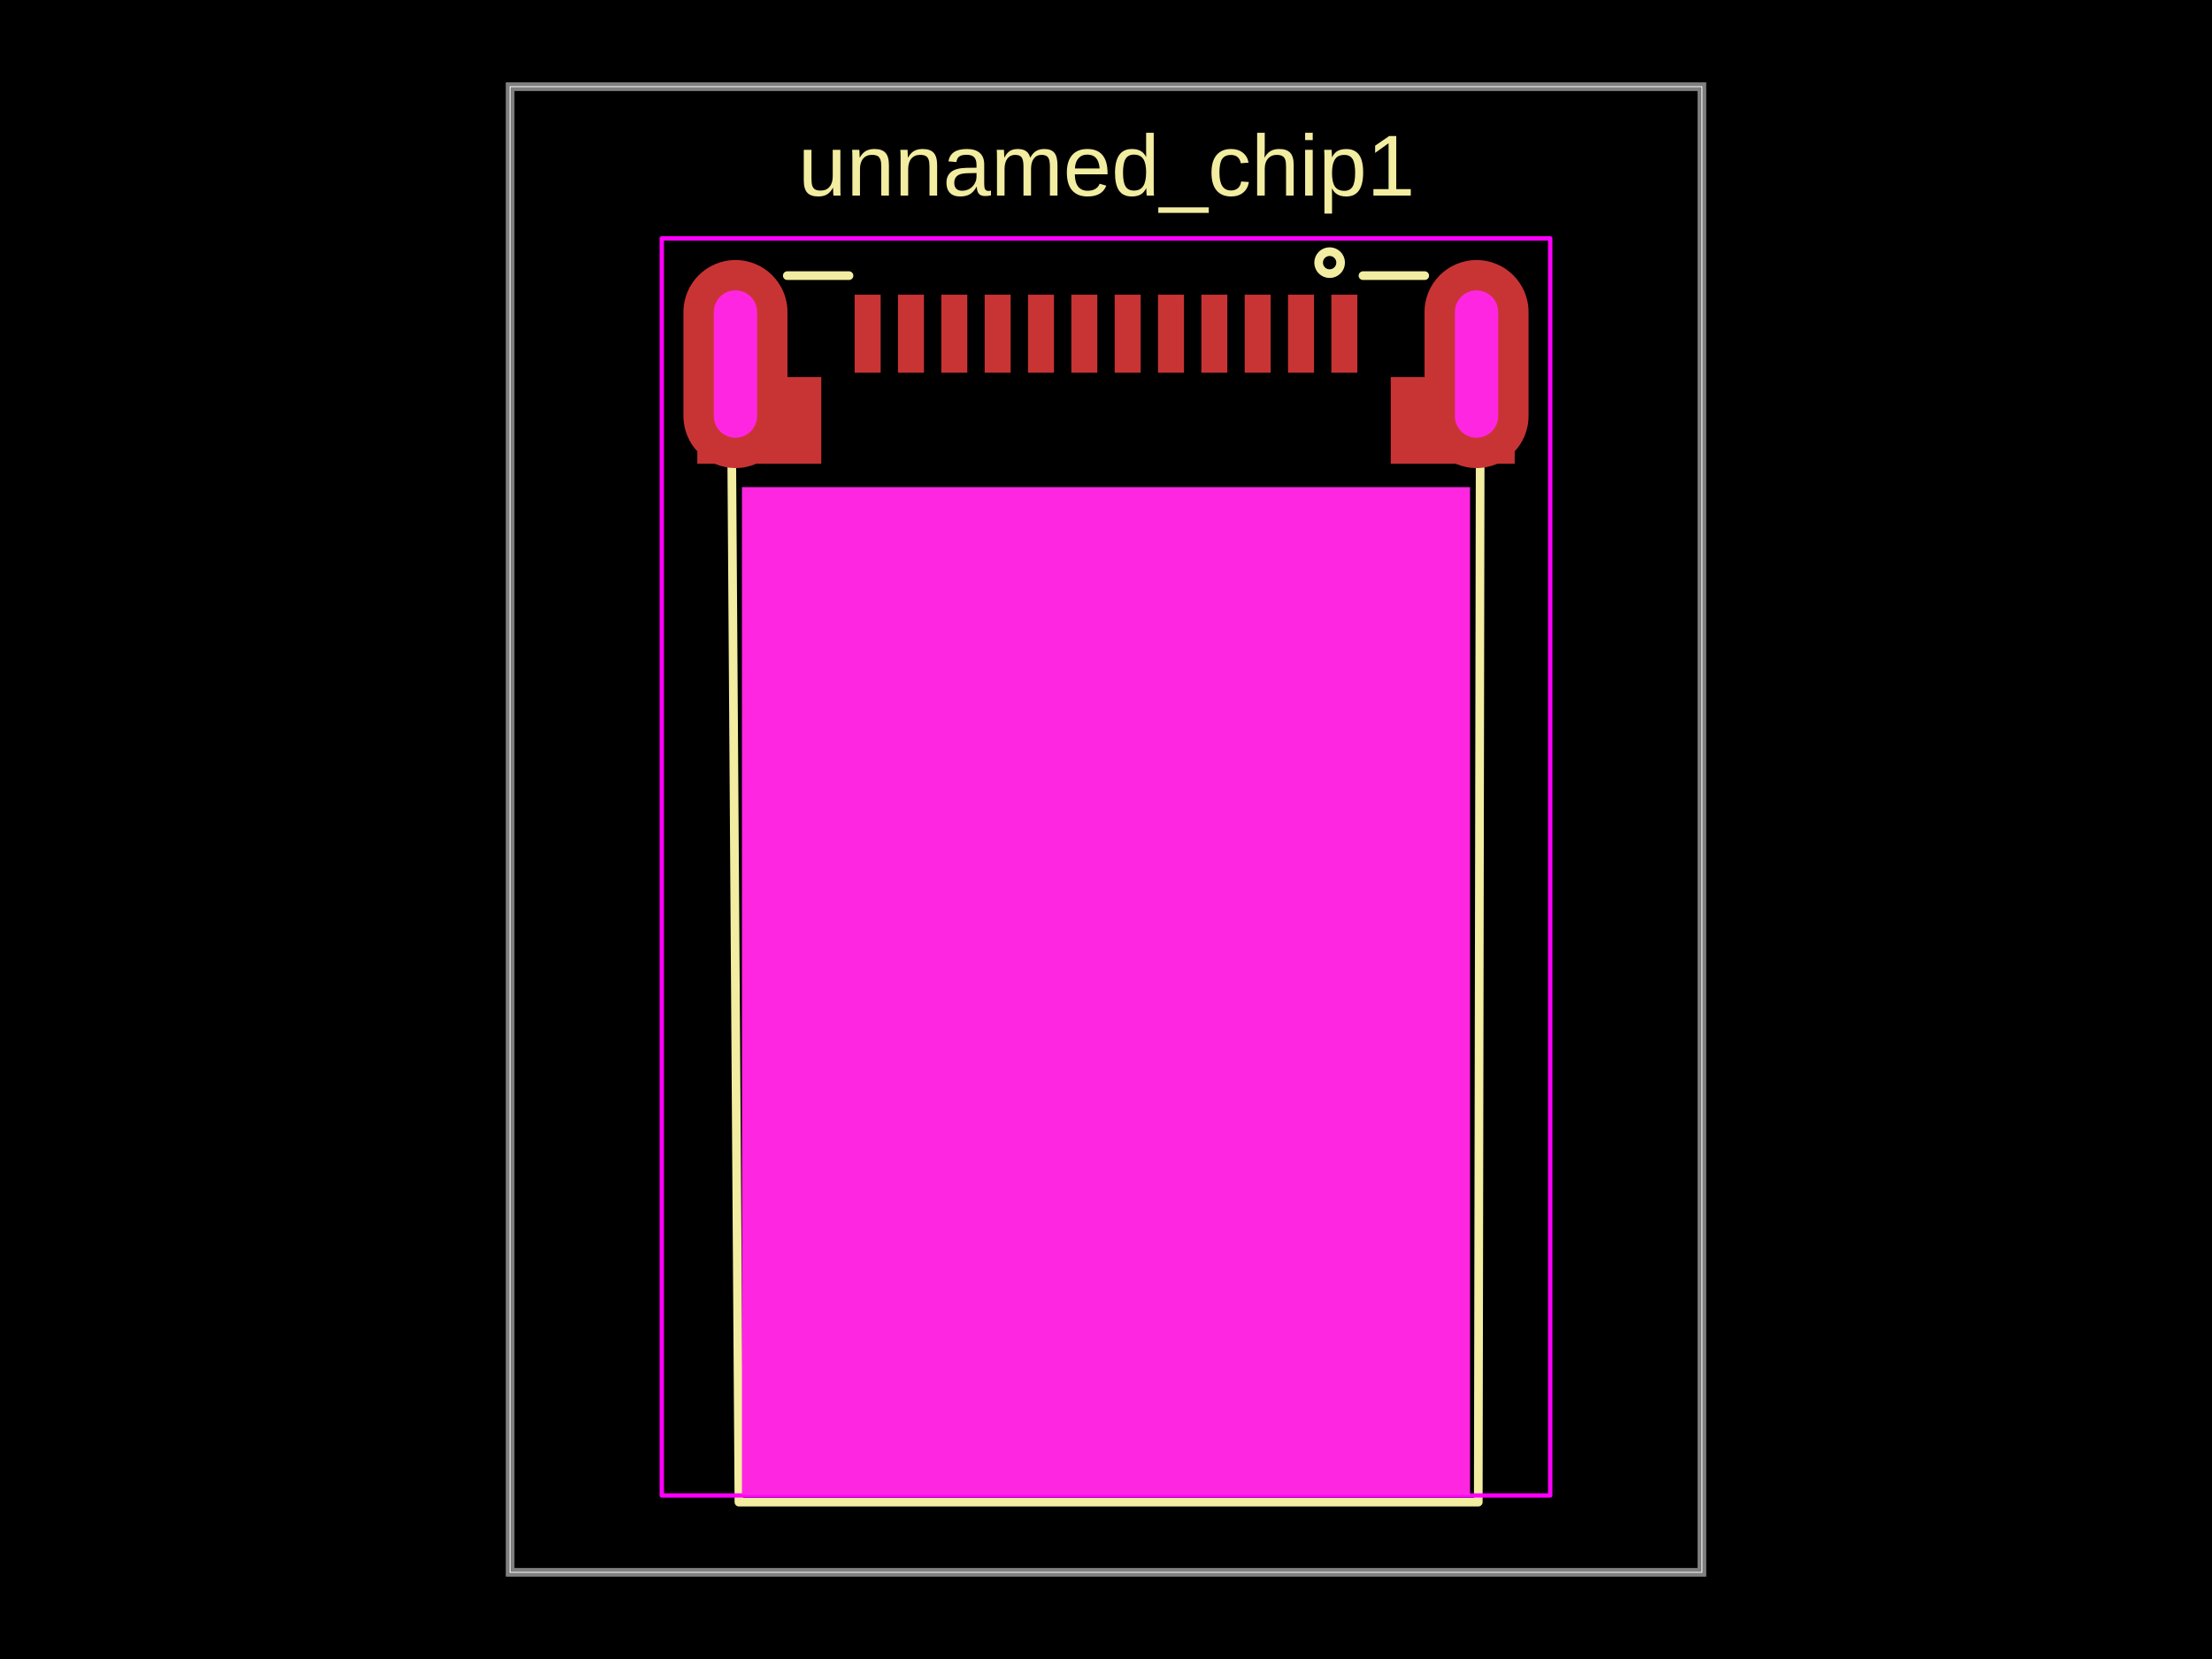
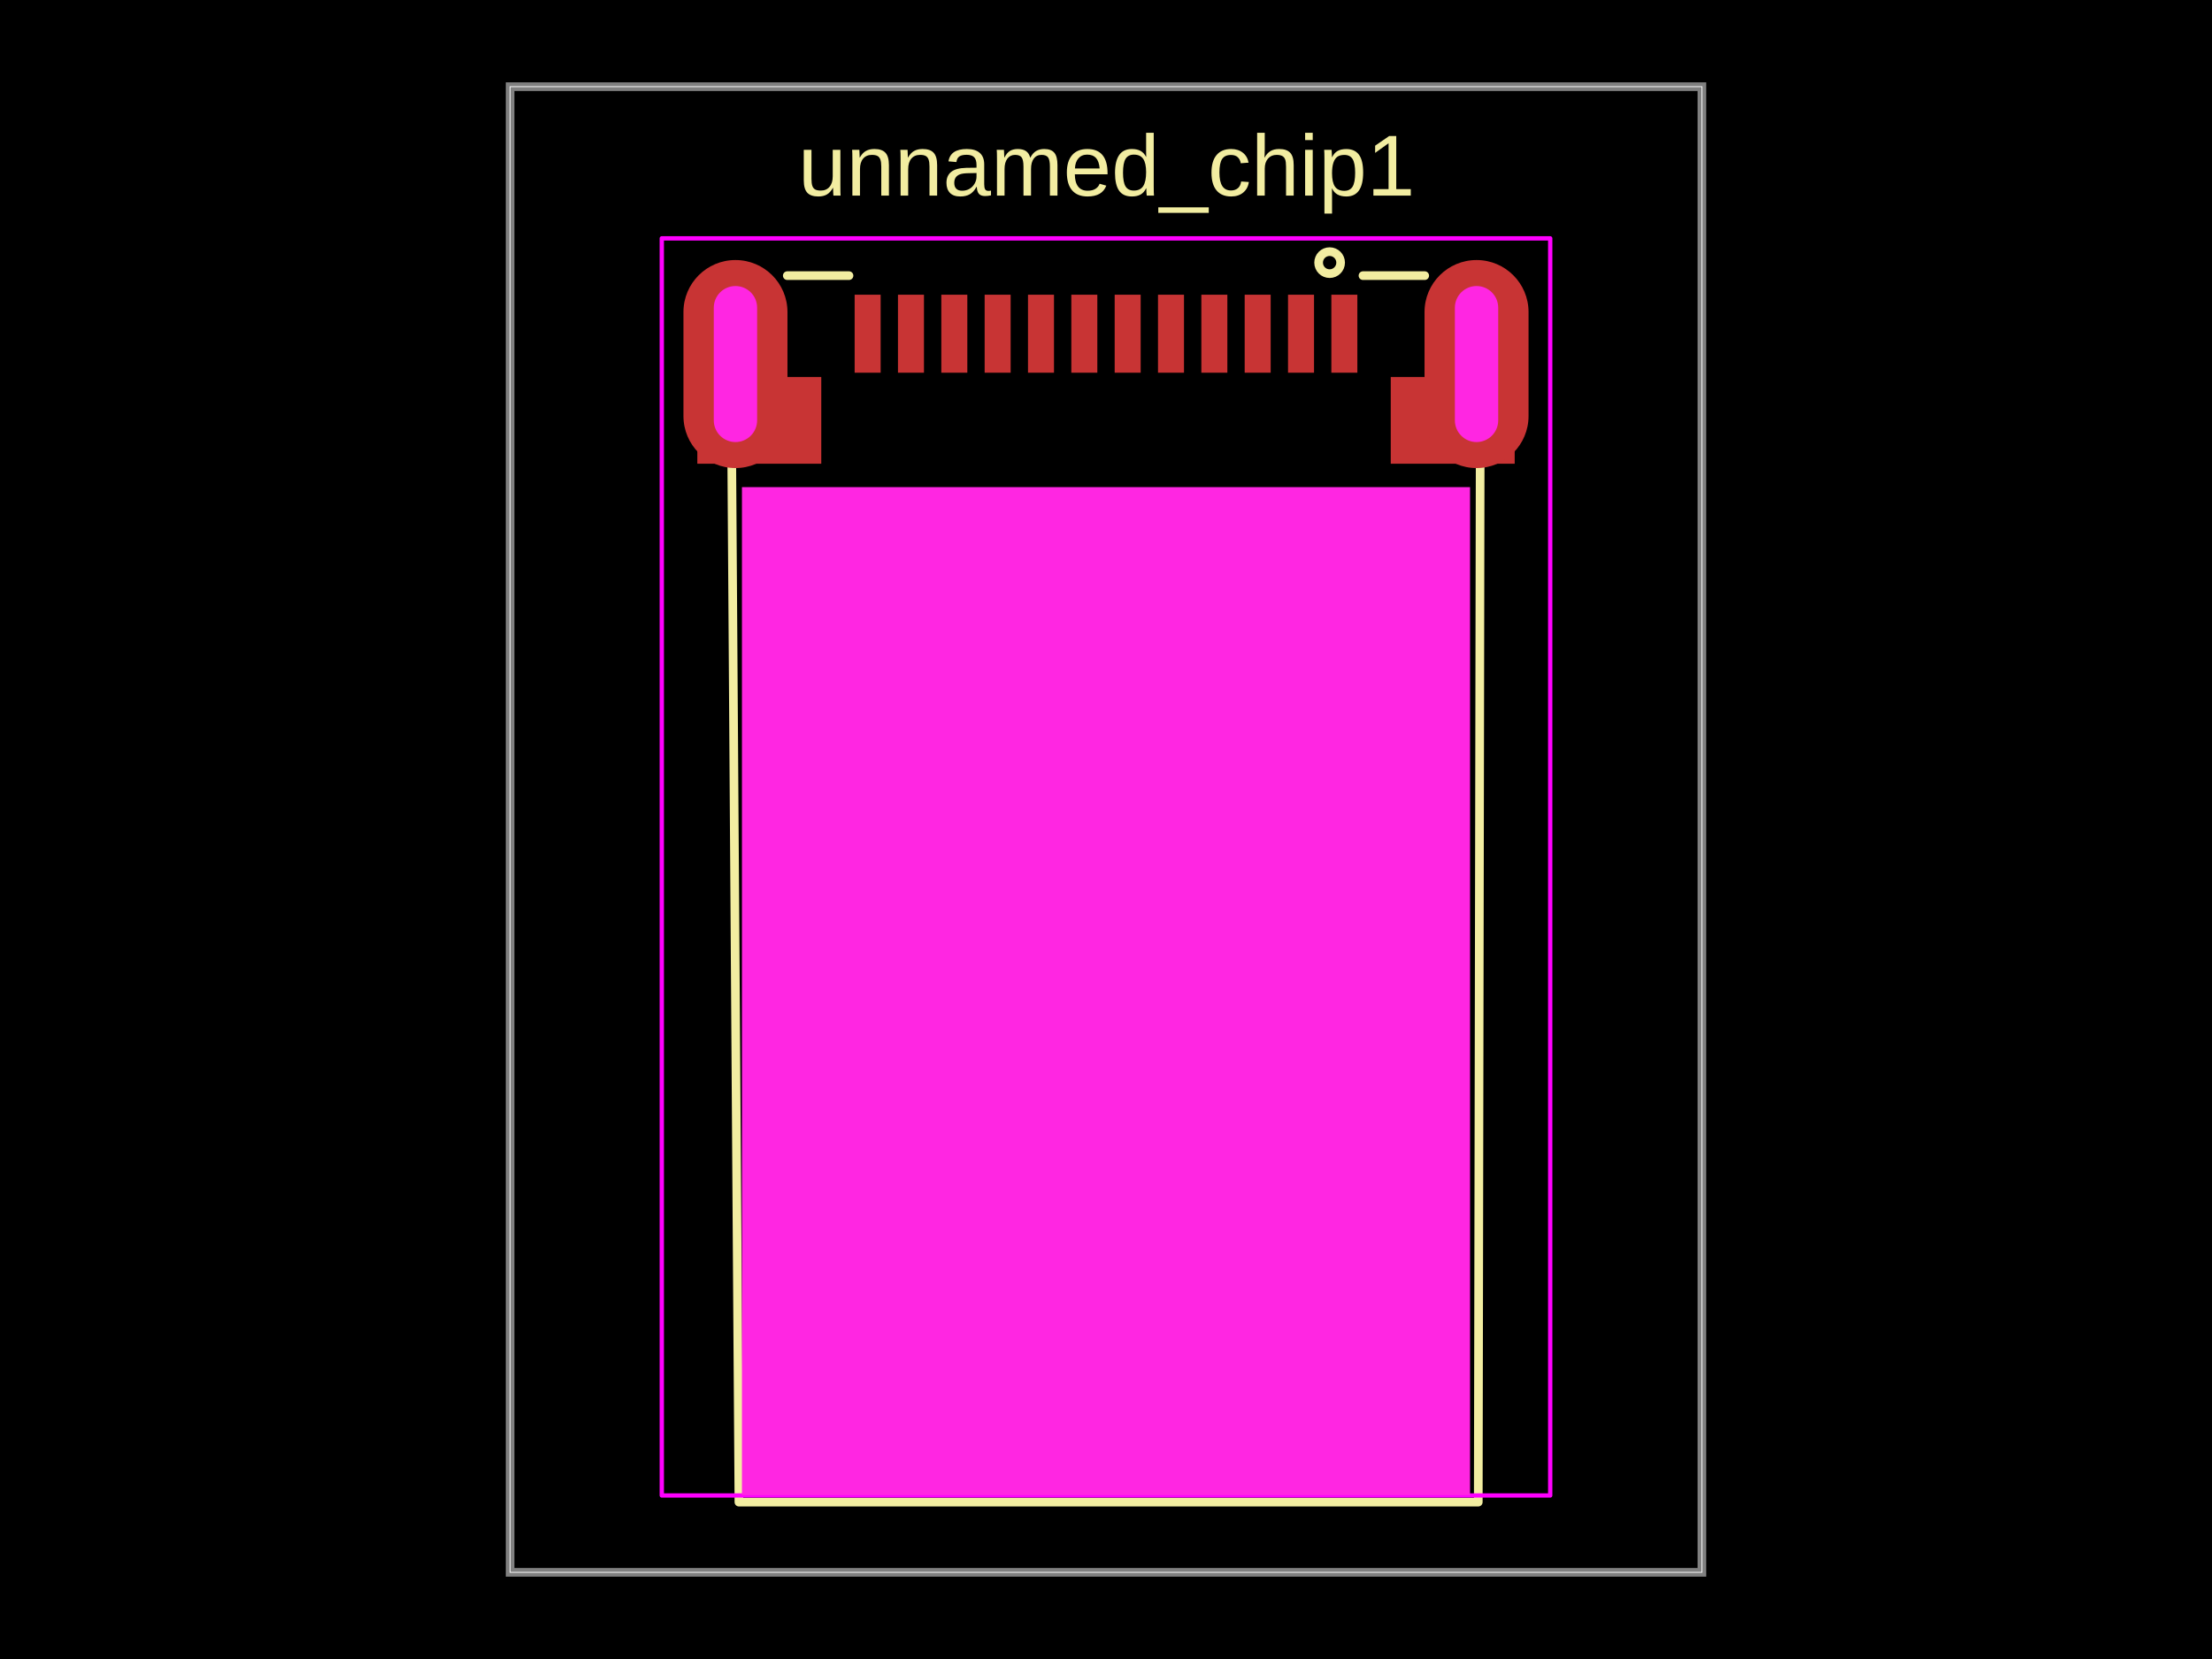
- <svg xmlns="http://www.w3.org/2000/svg" width="800" height="600" data-software-used-string="@tscircuit/core@0.0.1537">
+ <svg xmlns="http://www.w3.org/2000/svg" width="800" height="600" data-software-used-string="@tscircuit/core@0.0.1766">
  <style />
  <rect class="boundary" x="0" y="0" fill="#000" width="800" height="600" data-type="pcb_background" data-pcb-layer="global" />
  <rect class="pcb-boundary" fill="none" stroke="#fff" stroke-width="0.3" x="184.484" y="31.348" width="431.032" height="537.304" data-type="pcb_boundary" data-pcb-layer="global" />
  <path class="pcb-board" d="M 184.484 568.652 L 615.516 568.652 L 615.516 31.348 L 184.484 31.348 Z" fill="none" stroke="rgba(255, 255, 255, 0.5)" stroke-width="3.135" data-type="pcb_board" data-pcb-layer="board" />
-   <rect class="pcb-pad" fill="rgb(200, 52, 52)" x="481.503" y="106.583" width="9.404" height="28.213" data-type="pcb_smtpad" data-pcb-layer="top" data-pad-name="unnamed_chip1.A1" />
-   <rect class="pcb-pad" fill="rgb(200, 52, 52)" x="465.833" y="106.583" width="9.404" height="28.213" data-type="pcb_smtpad" data-pcb-layer="top" data-pad-name="unnamed_chip1.A2" />
-   <rect class="pcb-pad" fill="rgb(200, 52, 52)" x="450.155" y="106.583" width="9.404" height="28.213" data-type="pcb_smtpad" data-pcb-layer="top" data-pad-name="unnamed_chip1.A3" />
-   <rect class="pcb-pad" fill="rgb(200, 52, 52)" x="434.485" y="106.583" width="9.404" height="28.213" data-type="pcb_smtpad" data-pcb-layer="top" data-pad-name="unnamed_chip1.A4" />
-   <rect class="pcb-pad" fill="rgb(200, 52, 52)" x="418.807" y="106.583" width="9.404" height="28.213" data-type="pcb_smtpad" data-pcb-layer="top" data-pad-name="unnamed_chip1.B12" />
-   <rect class="pcb-pad" fill="rgb(200, 52, 52)" x="403.137" y="106.583" width="9.404" height="28.213" data-type="pcb_smtpad" data-pcb-layer="top" data-pad-name="unnamed_chip1.B11" />
-   <rect class="pcb-pad" fill="rgb(200, 52, 52)" x="387.459" y="106.583" width="9.404" height="28.213" data-type="pcb_smtpad" data-pcb-layer="top" data-pad-name="unnamed_chip1.B10" />
-   <rect class="pcb-pad" fill="rgb(200, 52, 52)" x="371.789" y="106.583" width="9.404" height="28.213" data-type="pcb_smtpad" data-pcb-layer="top" data-pad-name="unnamed_chip1.B9" />
-   <rect class="pcb-pad" fill="rgb(200, 52, 52)" x="356.111" y="106.583" width="9.404" height="28.213" data-type="pcb_smtpad" data-pcb-layer="top" data-pad-name="unnamed_chip1.A5" />
-   <rect class="pcb-pad" fill="rgb(200, 52, 52)" x="340.441" y="106.583" width="9.404" height="28.213" data-type="pcb_smtpad" data-pcb-layer="top" data-pad-name="unnamed_chip1.A6" />
-   <rect class="pcb-pad" fill="rgb(200, 52, 52)" x="324.763" y="106.583" width="9.404" height="28.213" data-type="pcb_smtpad" data-pcb-layer="top" data-pad-name="unnamed_chip1.A7" />
-   <rect class="pcb-pad" fill="rgb(200, 52, 52)" x="309.093" y="106.583" width="9.404" height="28.213" data-type="pcb_smtpad" data-pcb-layer="top" data-pad-name="unnamed_chip1.A12" />
+   <rect class="pcb-pad" fill="rgb(200, 52, 52)" x="481.503" y="106.583" width="9.404" height="28.213" data-type="pcb_smtpad" data-pcb-layer="top" data-pad-name="unnamed_chip1.GND1" />
+   <rect class="pcb-pad" fill="rgb(200, 52, 52)" x="465.833" y="106.583" width="9.404" height="28.213" data-type="pcb_smtpad" data-pcb-layer="top" data-pad-name="unnamed_chip1.SSTXP1" />
+   <rect class="pcb-pad" fill="rgb(200, 52, 52)" x="450.155" y="106.583" width="9.404" height="28.213" data-type="pcb_smtpad" data-pcb-layer="top" data-pad-name="unnamed_chip1.SSTXN1" />
+   <rect class="pcb-pad" fill="rgb(200, 52, 52)" x="434.485" y="106.583" width="9.404" height="28.213" data-type="pcb_smtpad" data-pcb-layer="top" data-pad-name="unnamed_chip1.VBUS1" />
+   <rect class="pcb-pad" fill="rgb(200, 52, 52)" x="418.807" y="106.583" width="9.404" height="28.213" data-type="pcb_smtpad" data-pcb-layer="top" data-pad-name="unnamed_chip1.GND2" />
+   <rect class="pcb-pad" fill="rgb(200, 52, 52)" x="403.137" y="106.583" width="9.404" height="28.213" data-type="pcb_smtpad" data-pcb-layer="top" data-pad-name="unnamed_chip1.SSRXP1" />
+   <rect class="pcb-pad" fill="rgb(200, 52, 52)" x="387.459" y="106.583" width="9.404" height="28.213" data-type="pcb_smtpad" data-pcb-layer="top" data-pad-name="unnamed_chip1.SSRXN1" />
+   <rect class="pcb-pad" fill="rgb(200, 52, 52)" x="371.789" y="106.583" width="9.404" height="28.213" data-type="pcb_smtpad" data-pcb-layer="top" data-pad-name="unnamed_chip1.VBUS2" />
+   <rect class="pcb-pad" fill="rgb(200, 52, 52)" x="356.111" y="106.583" width="9.404" height="28.213" data-type="pcb_smtpad" data-pcb-layer="top" data-pad-name="unnamed_chip1.CC1" />
+   <rect class="pcb-pad" fill="rgb(200, 52, 52)" x="340.441" y="106.583" width="9.404" height="28.213" data-type="pcb_smtpad" data-pcb-layer="top" data-pad-name="unnamed_chip1.DP1" />
+   <rect class="pcb-pad" fill="rgb(200, 52, 52)" x="324.763" y="106.583" width="9.404" height="28.213" data-type="pcb_smtpad" data-pcb-layer="top" data-pad-name="unnamed_chip1.DN1" />
+   <rect class="pcb-pad" fill="rgb(200, 52, 52)" x="309.093" y="106.583" width="9.404" height="28.213" data-type="pcb_smtpad" data-pcb-layer="top" data-pad-name="unnamed_chip1.GND3" />
  <rect class="pcb-pad" fill="rgb(200, 52, 52)" x="252.198" y="136.364" width="44.828" height="31.348" data-type="pcb_smtpad" data-pcb-layer="top" data-pad-name="unnamed_chip1.SHELL1" />
  <rect class="pcb-pad" fill="rgb(200, 52, 52)" x="502.982" y="136.364" width="44.828" height="31.348" data-type="pcb_smtpad" data-pcb-layer="top" data-pad-name="unnamed_chip1.SHELL2" />
  <path class="pcb-silkscreen pcb-silkscreen-top" d="M 264.611 160.82 L 267.24 543.264 L 534.638 543.264 L 535.333 160.82" fill="none" stroke="#f2eda1" stroke-width="3.135" stroke-linecap="round" stroke-linejoin="round" data-pcb-component-id="pcb_component_0" data-pcb-silkscreen-path-id="pcb_silkscreen_path_0" data-type="pcb_silkscreen_path" data-pcb-layer="top" />
  <path class="pcb-silkscreen pcb-silkscreen-top" d="M 492.938 99.687 L 515.268 99.687" fill="none" stroke="#f2eda1" stroke-width="3.135" stroke-linecap="round" stroke-linejoin="round" data-pcb-component-id="pcb_component_0" data-pcb-silkscreen-path-id="pcb_silkscreen_path_1" data-type="pcb_silkscreen_path" data-pcb-layer="top" />
  <path class="pcb-silkscreen pcb-silkscreen-top" d="M 284.729 99.687 L 307.058 99.687" fill="none" stroke="#f2eda1" stroke-width="3.135" stroke-linecap="round" stroke-linejoin="round" data-pcb-component-id="pcb_component_0" data-pcb-silkscreen-path-id="pcb_silkscreen_path_2" data-type="pcb_silkscreen_path" data-pcb-layer="top" />
  <circle cx="480.878" cy="94.987" r="3.981" class="pcb-silkscreen-circle pcb-silkscreen-top" fill="none" stroke="#f2eda1" stroke-width="3.135" data-pcb-silkscreen-circle-id="pcb_silkscreen_circle_0" data-type="pcb_silkscreen_circle" data-pcb-layer="top" />
  <text x="0" y="0" dx="0" dy="0" fill="#f2eda1" font-family="Arial, sans-serif" font-size="31.348" text-anchor="middle" dominant-baseline="central" transform="matrix(1,0,0,1,400.211,59.88059)" class="pcb-silkscreen-text pcb-silkscreen-top" data-pcb-silkscreen-text-id="pcb_silkscreen_text_0" stroke="none" data-type="pcb_silkscreen_text" data-pcb-layer="top">unnamed_chip1</text>
  <polygon points="239.343,86.207 560.657,86.207 560.657,540.849 239.343,540.849 239.343,86.207" class="pcb-courtyard-outline pcb-courtyard-top" data-pcb-courtyard-outline-id="pcb_courtyard_outline_0" data-type="pcb_courtyard_outline" data-pcb-layer="top" fill="none" stroke="#FF00FF" stroke-width="1.567" stroke-linejoin="round" />
  <g data-type="pcb_plated_hole" data-pcb-layer="through" data-pad-name="unnamed_chip1.SHELL1">
    <path class="pcb-hole-outer" fill="rgb(200, 52, 52)" d="M18.809,-18.809 v37.618 a18.809,18.809 0 0 1 -37.618,0 v-37.618 a18.809,18.809 0 0 1 37.618,0 z" transform="translate(265.9888 131.6617)" data-type="pcb_plated_hole" data-pcb-layer="top" />
-     <path class="pcb-hole-inner" fill="#FF26E2" d="M7.837,-18.809 v37.618 a7.837,7.837 0 0 1 -15.675,0 v-37.618 a7.837,7.837 0 0 1 15.675,0 z" transform="translate(265.9888 131.6617)" data-type="pcb_plated_hole_drill" data-pcb-layer="drill" />
+     <path class="pcb-hole-inner" fill="#FF26E2" d="M7.837,-20.376 v40.752 a7.837,7.837 0 0 1 -15.675,0 v-40.752 a7.837,7.837 0 0 1 15.675,0 z" transform="translate(265.9888 131.6617)" data-type="pcb_plated_hole_drill" data-pcb-layer="drill" />
  </g>
  <g data-type="pcb_plated_hole" data-pcb-layer="through" data-pad-name="unnamed_chip1.SHELL2">
    <path class="pcb-hole-outer" fill="rgb(200, 52, 52)" d="M18.809,-18.809 v37.618 a18.809,18.809 0 0 1 -37.618,0 v-37.618 a18.809,18.809 0 0 1 37.618,0 z" transform="translate(534.0112 131.6617)" data-type="pcb_plated_hole" data-pcb-layer="top" />
-     <path class="pcb-hole-inner" fill="#FF26E2" d="M7.837,-18.809 v37.618 a7.837,7.837 0 0 1 -15.675,0 v-37.618 a7.837,7.837 0 0 1 15.675,0 z" transform="translate(534.0112 131.6617)" data-type="pcb_plated_hole_drill" data-pcb-layer="drill" />
+     <path class="pcb-hole-inner" fill="#FF26E2" d="M7.837,-20.376 v40.752 a7.837,7.837 0 0 1 -15.675,0 v-40.752 a7.837,7.837 0 0 1 15.675,0 z" transform="translate(534.0112 131.6617)" data-type="pcb_plated_hole_drill" data-pcb-layer="drill" />
  </g>
  <polygon class="pcb-cutout pcb-cutout-polygon" points="268.338,540.753 268.338,176.178 531.662,176.178 531.662,540.753" fill="#FF26E2" data-type="pcb_cutout" data-pcb-layer="drill" />
</svg>
